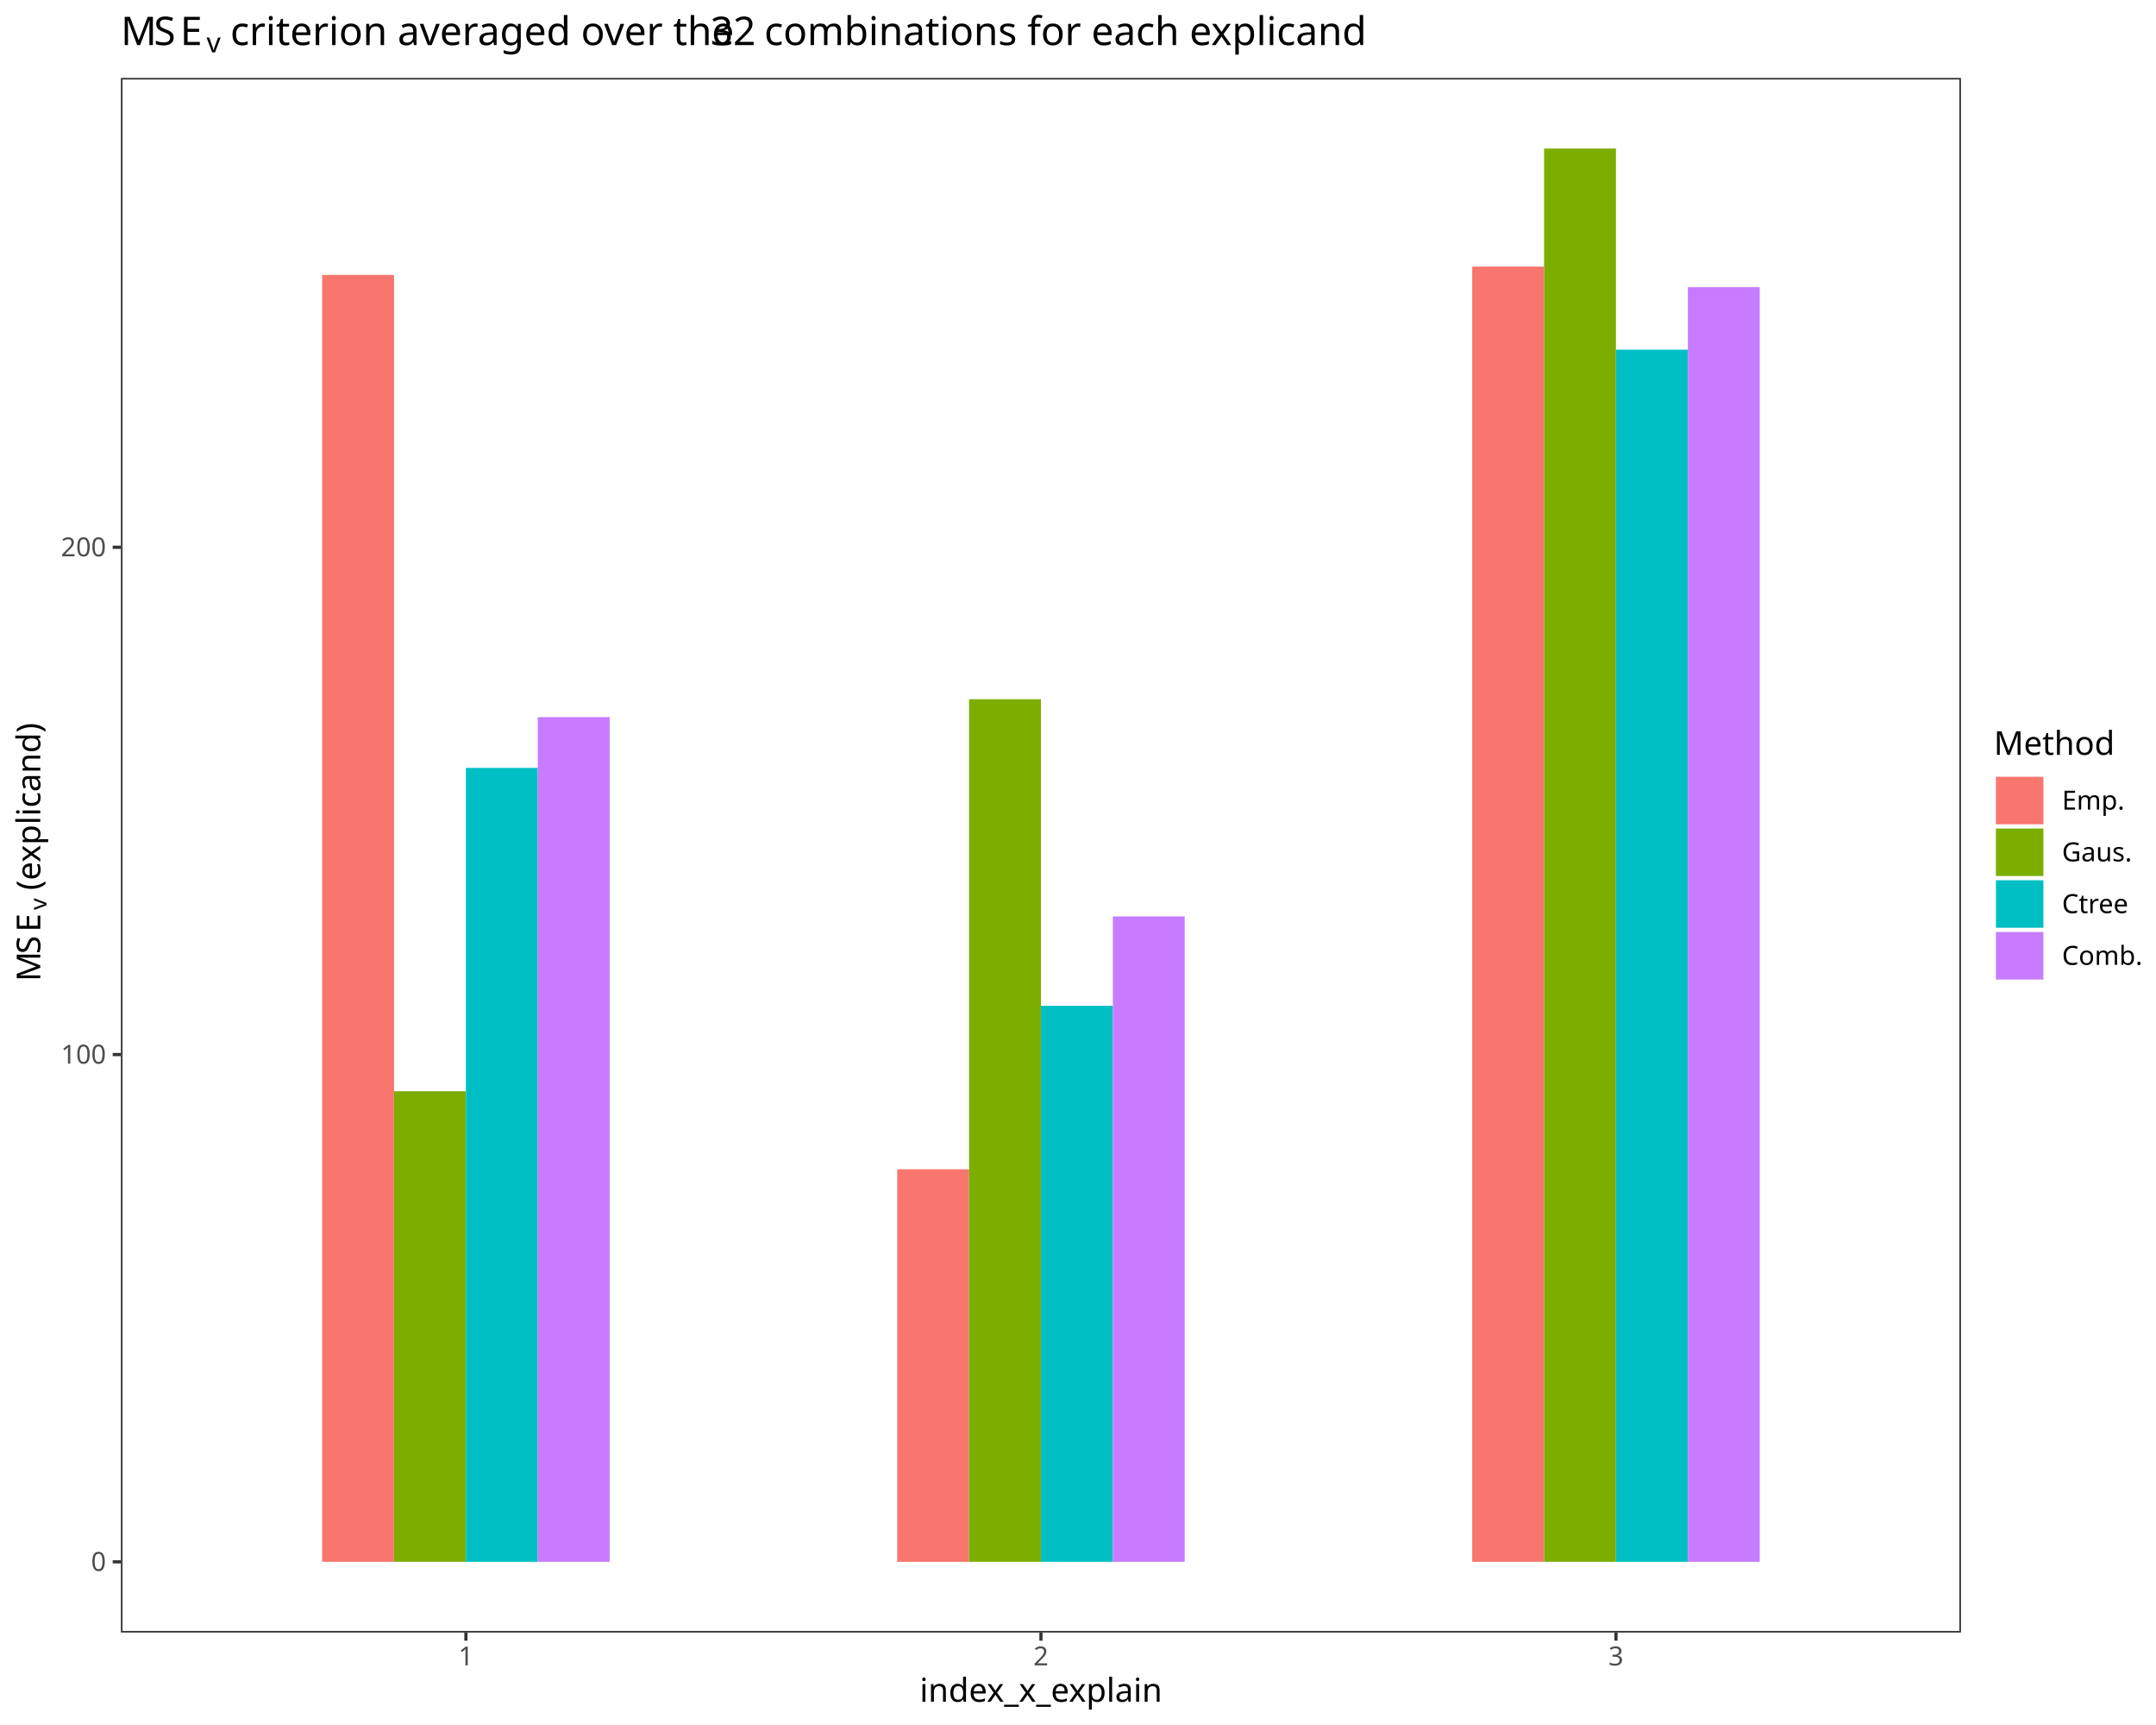
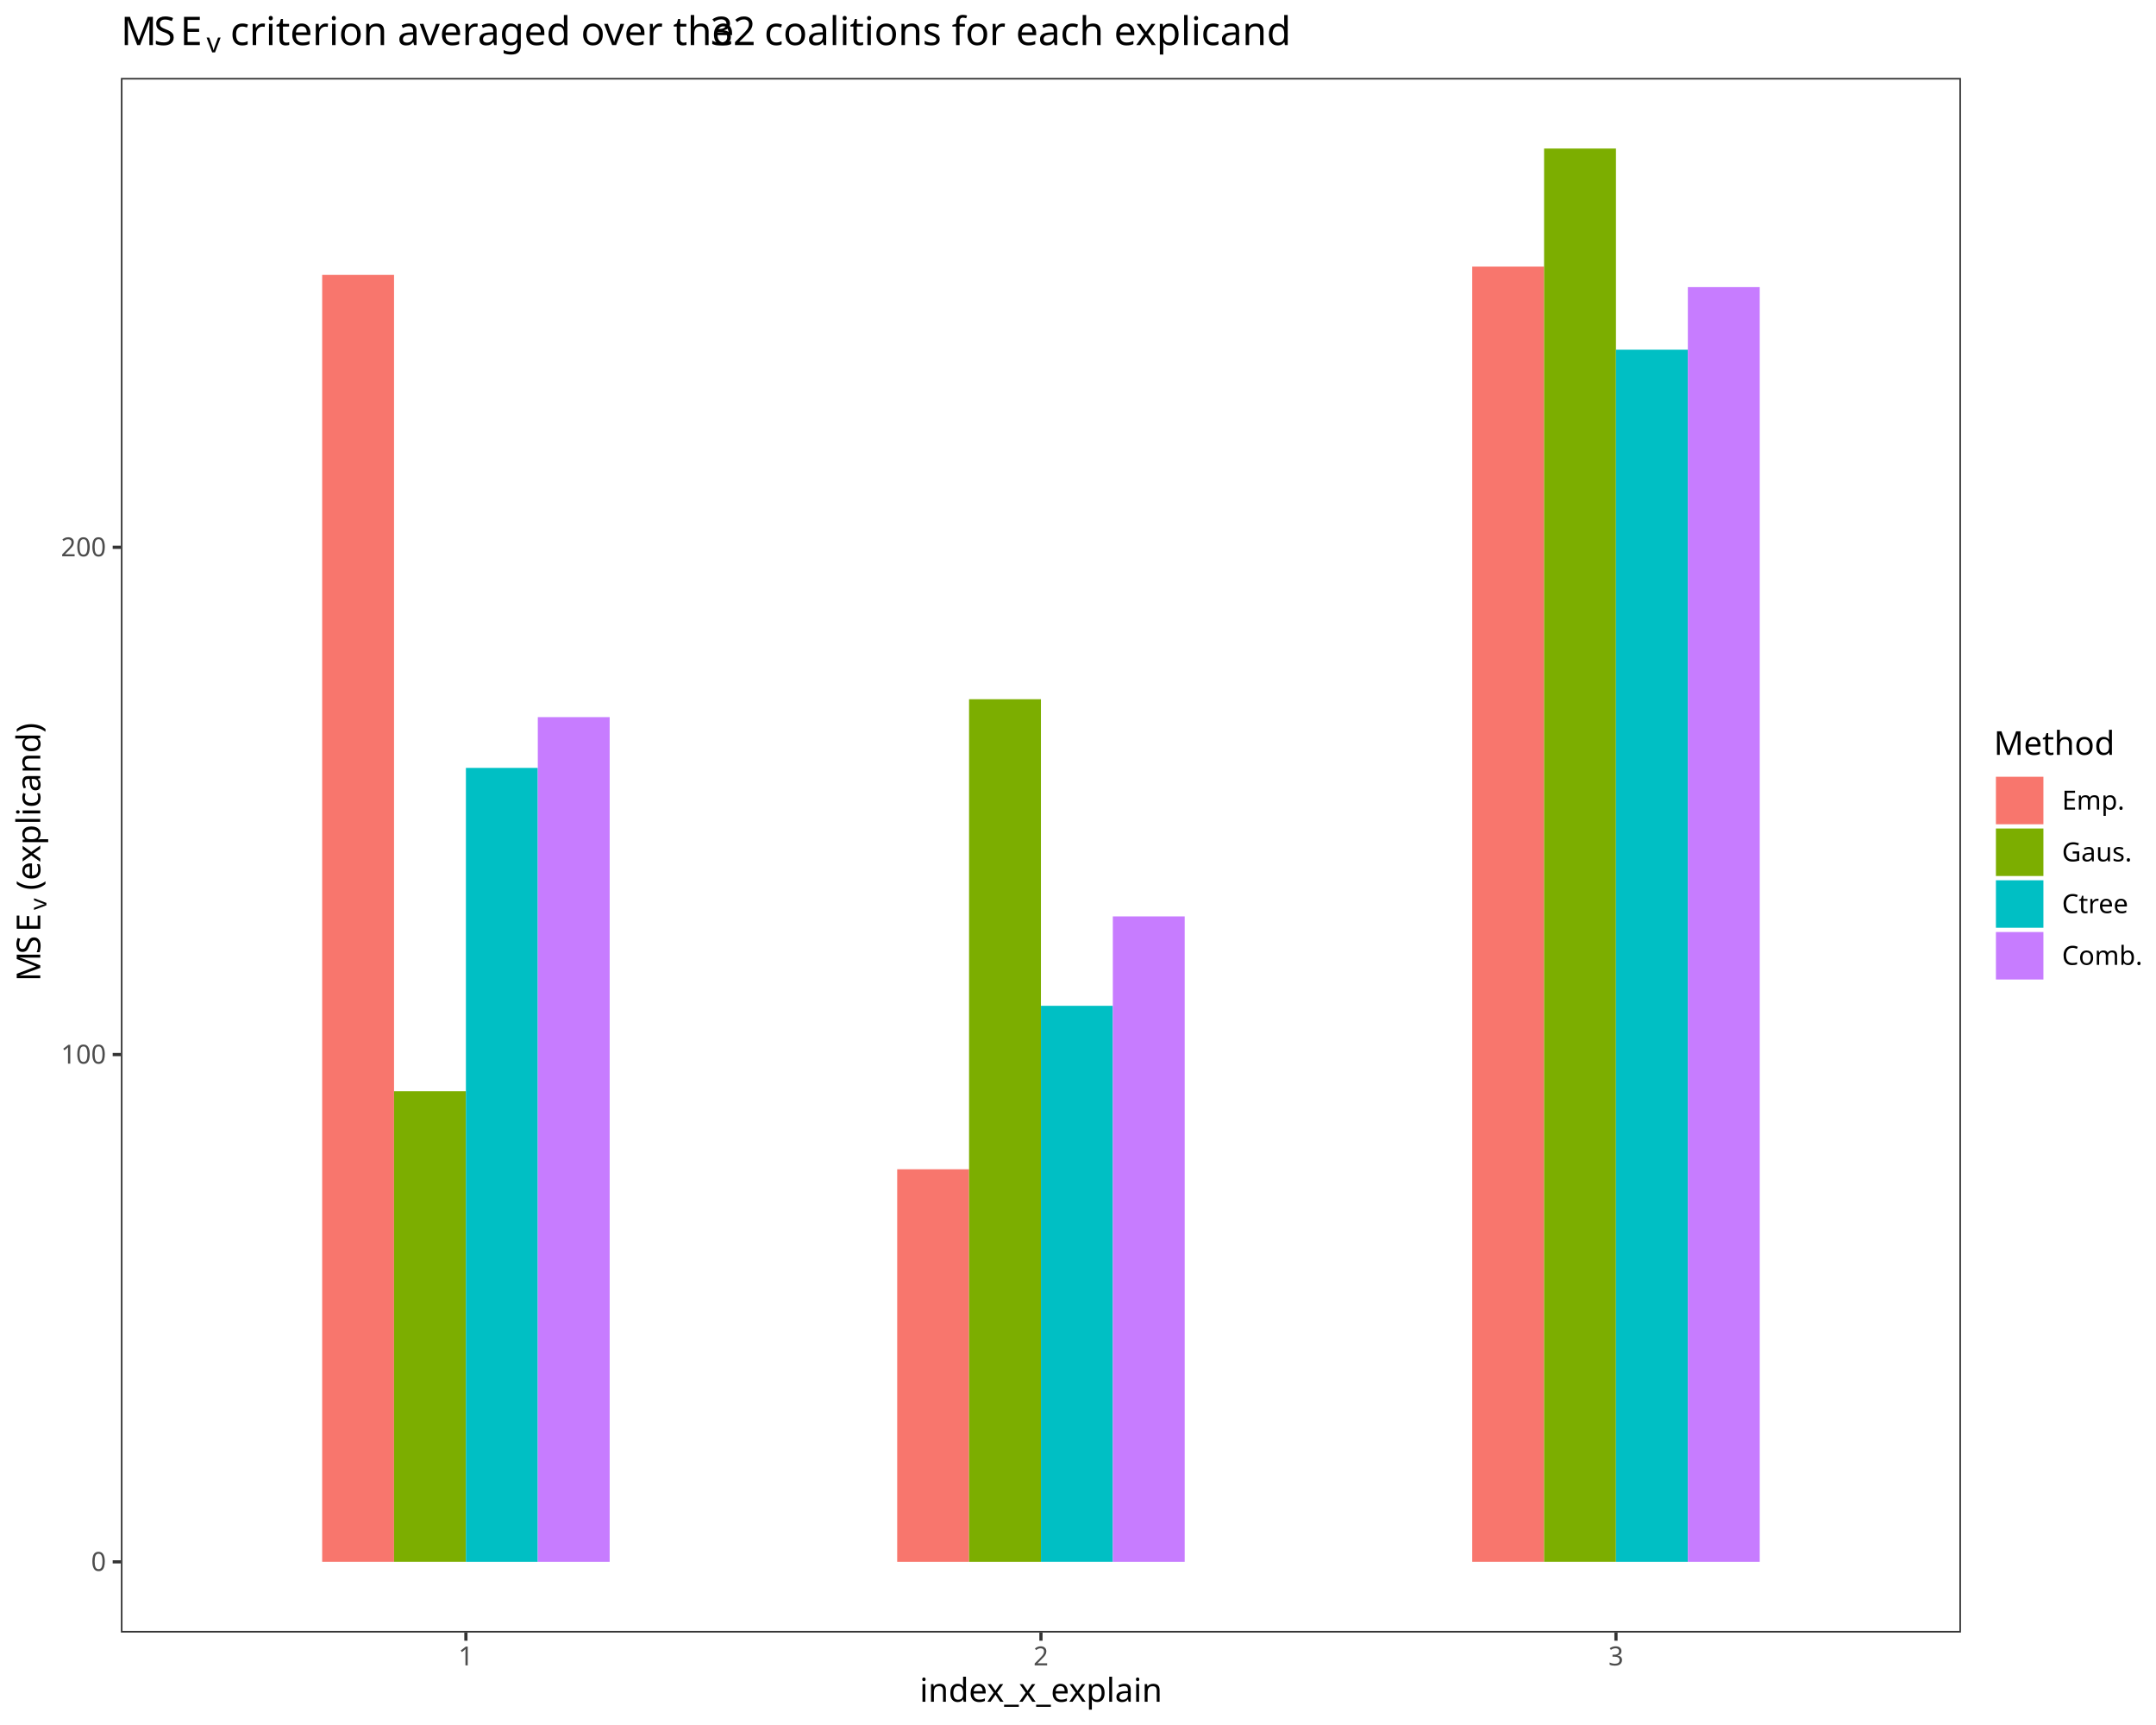
<svg xmlns="http://www.w3.org/2000/svg" class="svglite" data-engine-version="2.0" width="720.00pt" height="576.00pt" viewBox="0 0 720.00 576.00">
  <defs>
    <style type="text/css">
    .svglite line, .svglite polyline, .svglite polygon, .svglite path, .svglite rect, .svglite circle {
      fill: none;
      stroke: #000000;
      stroke-linecap: round;
      stroke-linejoin: round;
      stroke-miterlimit: 10.00;
    }
  </style>
  </defs>
  <rect width="100%" height="100%" style="stroke: none; fill: #FFFFFF;" />
  <defs>
    <clipPath id="cpMC4wMHw3MjAuMDB8MC4wMHw1NzYuMDA=">
      <rect x="0.00" y="0.00" width="720.00" height="576.00" />
    </clipPath>
  </defs>
  <g clip-path="url(#cpMC4wMHw3MjAuMDB8MC4wMHw1NzYuMDA=)">
    <rect x="0.00" y="0.00" width="720.00" height="576.00" style="stroke-width: 1.07; stroke: #FFFFFF; fill: #FFFFFF;" />
  </g>
  <defs>
    <clipPath id="cpNDAuMzd8NjU0Ljg4fDI2LjAxfDU0NS4xMQ==">
      <rect x="40.37" y="26.01" width="614.50" height="519.11" />
    </clipPath>
  </defs>
  <g clip-path="url(#cpNDAuMzd8NjU0Ljg4fDI2LjAxfDU0NS4xMQ==)">
    <rect x="40.37" y="26.01" width="614.50" height="519.11" style="stroke-width: 1.07; stroke: none; fill: #FFFFFF;" />
    <rect x="107.59" y="91.79" width="24.00" height="429.72" style="stroke-width: 1.07; stroke: none; stroke-linecap: butt; stroke-linejoin: miter; fill: #F8766D;" />
    <rect x="299.62" y="390.43" width="24.00" height="131.09" style="stroke-width: 1.07; stroke: none; stroke-linecap: butt; stroke-linejoin: miter; fill: #F8766D;" />
    <rect x="491.65" y="89.01" width="24.00" height="432.50" style="stroke-width: 1.07; stroke: none; stroke-linecap: butt; stroke-linejoin: miter; fill: #F8766D;" />
    <rect x="131.59" y="364.38" width="24.00" height="157.13" style="stroke-width: 1.07; stroke: none; stroke-linecap: butt; stroke-linejoin: miter; fill: #7CAE00;" />
    <rect x="323.62" y="233.48" width="24.00" height="288.04" style="stroke-width: 1.07; stroke: none; stroke-linecap: butt; stroke-linejoin: miter; fill: #7CAE00;" />
    <rect x="515.65" y="49.60" width="24.00" height="471.91" style="stroke-width: 1.07; stroke: none; stroke-linecap: butt; stroke-linejoin: miter; fill: #7CAE00;" />
    <rect x="155.59" y="256.41" width="24.00" height="265.11" style="stroke-width: 1.07; stroke: none; stroke-linecap: butt; stroke-linejoin: miter; fill: #00BFC4;" />
    <rect x="347.63" y="335.85" width="24.00" height="185.66" style="stroke-width: 1.07; stroke: none; stroke-linecap: butt; stroke-linejoin: miter; fill: #00BFC4;" />
    <rect x="539.66" y="116.77" width="24.00" height="404.75" style="stroke-width: 1.07; stroke: none; stroke-linecap: butt; stroke-linejoin: miter; fill: #00BFC4;" />
    <rect x="179.60" y="239.46" width="24.00" height="282.06" style="stroke-width: 1.07; stroke: none; stroke-linecap: butt; stroke-linejoin: miter; fill: #C77CFF;" />
    <rect x="371.63" y="306.00" width="24.00" height="215.52" style="stroke-width: 1.07; stroke: none; stroke-linecap: butt; stroke-linejoin: miter; fill: #C77CFF;" />
    <rect x="563.66" y="95.87" width="24.00" height="425.65" style="stroke-width: 1.07; stroke: none; stroke-linecap: butt; stroke-linejoin: miter; fill: #C77CFF;" />
    <rect x="40.37" y="26.01" width="614.50" height="519.11" style="stroke-width: 1.07; stroke: #333333;" />
  </g>
  <g clip-path="url(#cpMC4wMHw3MjAuMDB8MC4wMHw1NzYuMDA=)">
    <text x="35.44" y="524.54" text-anchor="end" style="font-size: 8.80px; fill: #4D4D4D; font-family: sans;" textLength="4.89px" lengthAdjust="spacingAndGlyphs">0</text>
    <text x="35.44" y="355.16" text-anchor="end" style="font-size: 8.80px; fill: #4D4D4D; font-family: sans;" textLength="14.68px" lengthAdjust="spacingAndGlyphs">100</text>
    <text x="35.44" y="185.77" text-anchor="end" style="font-size: 8.80px; fill: #4D4D4D; font-family: sans;" textLength="14.68px" lengthAdjust="spacingAndGlyphs">200</text>
    <polyline points="37.63,521.52 40.37,521.52 " style="stroke-width: 1.07; stroke: #333333; stroke-linecap: butt;" />
    <polyline points="37.63,352.13 40.37,352.13 " style="stroke-width: 1.07; stroke: #333333; stroke-linecap: butt;" />
    <polyline points="37.63,182.74 40.37,182.74 " style="stroke-width: 1.07; stroke: #333333; stroke-linecap: butt;" />
    <polyline points="155.59,547.85 155.59,545.11 " style="stroke-width: 1.07; stroke: #333333; stroke-linecap: butt;" />
    <polyline points="347.63,547.85 347.63,545.11 " style="stroke-width: 1.07; stroke: #333333; stroke-linecap: butt;" />
    <polyline points="539.66,547.85 539.66,545.11 " style="stroke-width: 1.07; stroke: #333333; stroke-linecap: butt;" />
    <text x="155.59" y="556.10" text-anchor="middle" style="font-size: 8.80px; fill: #4D4D4D; font-family: sans;" textLength="4.89px" lengthAdjust="spacingAndGlyphs">1</text>
    <text x="347.63" y="556.10" text-anchor="middle" style="font-size: 8.80px; fill: #4D4D4D; font-family: sans;" textLength="4.89px" lengthAdjust="spacingAndGlyphs">2</text>
    <text x="539.66" y="556.10" text-anchor="middle" style="font-size: 8.80px; fill: #4D4D4D; font-family: sans;" textLength="4.89px" lengthAdjust="spacingAndGlyphs">3</text>
    <text x="347.63" y="568.24" text-anchor="middle" style="font-size: 11.00px; font-family: sans;" textLength="78.90px" lengthAdjust="spacingAndGlyphs">index_x_explain</text>
    <text transform="translate(13.45,327.69) rotate(-90)" style="font-size: 11.00px; font-family: sans;" textLength="9.17px" lengthAdjust="spacingAndGlyphs">M</text>
    <text transform="translate(13.45,318.52) rotate(-90)" style="font-size: 11.00px; font-family: sans;" textLength="7.34px" lengthAdjust="spacingAndGlyphs">S</text>
    <text transform="translate(13.45,311.18) rotate(-90)" style="font-size: 11.00px; font-family: sans;" textLength="7.34px" lengthAdjust="spacingAndGlyphs">E</text>
    <text transform="translate(15.49,303.84) rotate(-90)" style="font-size: 7.70px; font-family: sans;" textLength="3.85px" lengthAdjust="spacingAndGlyphs">v</text>
    <text transform="translate(13.45,299.99) rotate(-90)" style="font-size: 11.00px; font-family: sans;" textLength="2.75px" lengthAdjust="spacingAndGlyphs"> </text>
    <text transform="translate(13.45,297.24) rotate(-90)" style="font-size: 11.00px; font-family: sans;" textLength="53.81px" lengthAdjust="spacingAndGlyphs">(explicand)</text>
    <rect x="665.84" y="243.33" width="48.68" height="84.45" style="stroke-width: 1.07; stroke: none; fill: #FFFFFF;" />
    <text x="665.84" y="252.05" style="font-size: 11.00px; font-family: sans;" textLength="36.70px" lengthAdjust="spacingAndGlyphs">Method</text>
    <rect x="665.84" y="258.67" width="17.28" height="17.28" style="stroke-width: 1.07; stroke: none; fill: #FFFFFF;" />
    <rect x="666.54" y="259.37" width="15.86" height="15.86" style="stroke-width: 1.07; stroke: none; stroke-linecap: butt; stroke-linejoin: miter; fill: #F8766D;" />
    <rect x="665.84" y="275.95" width="17.28" height="17.28" style="stroke-width: 1.07; stroke: none; fill: #FFFFFF;" />
    <rect x="666.54" y="276.65" width="15.86" height="15.86" style="stroke-width: 1.07; stroke: none; stroke-linecap: butt; stroke-linejoin: miter; fill: #7CAE00;" />
    <rect x="665.84" y="293.23" width="17.28" height="17.28" style="stroke-width: 1.07; stroke: none; fill: #FFFFFF;" />
    <rect x="666.54" y="293.93" width="15.86" height="15.86" style="stroke-width: 1.07; stroke: none; stroke-linecap: butt; stroke-linejoin: miter; fill: #00BFC4;" />
    <rect x="665.84" y="310.51" width="17.28" height="17.28" style="stroke-width: 1.07; stroke: none; fill: #FFFFFF;" />
    <rect x="666.54" y="311.21" width="15.86" height="15.86" style="stroke-width: 1.07; stroke: none; stroke-linecap: butt; stroke-linejoin: miter; fill: #C77CFF;" />
    <text x="688.60" y="270.33" style="font-size: 8.80px; font-family: sans;" textLength="20.54px" lengthAdjust="spacingAndGlyphs">Emp.</text>
    <text x="688.60" y="287.61" style="font-size: 8.80px; font-family: sans;" textLength="23.49px" lengthAdjust="spacingAndGlyphs">Gaus.</text>
    <text x="688.60" y="304.89" style="font-size: 8.80px; font-family: sans;" textLength="21.52px" lengthAdjust="spacingAndGlyphs">Ctree</text>
    <text x="688.60" y="322.17" style="font-size: 8.80px; font-family: sans;" textLength="25.92px" lengthAdjust="spacingAndGlyphs">Comb.</text>
    <text x="40.37" y="15.05" style="font-size: 13.20px; font-family: sans;" textLength="11.00px" lengthAdjust="spacingAndGlyphs">M</text>
    <text x="51.38" y="15.05" style="font-size: 13.20px; font-family: sans;" textLength="8.81px" lengthAdjust="spacingAndGlyphs">S</text>
    <text x="60.18" y="15.05" style="font-size: 13.20px; font-family: sans;" textLength="8.81px" lengthAdjust="spacingAndGlyphs">E</text>
    <text x="68.99" y="17.49" style="font-size: 9.24px; font-family: sans;" textLength="4.62px" lengthAdjust="spacingAndGlyphs">v</text>
    <text x="73.61" y="15.05" style="font-size: 13.20px; font-family: sans;" textLength="3.30px" lengthAdjust="spacingAndGlyphs"> </text>
    <text x="76.92" y="15.05" style="font-size: 13.20px; font-family: sans;" textLength="157.04px" lengthAdjust="spacingAndGlyphs">criterion averaged over the</text>
    <text x="233.95" y="15.05" style="font-size: 13.20px; font-family: sans;" textLength="3.30px" lengthAdjust="spacingAndGlyphs"> </text>
    <text x="237.26" y="15.05" style="font-size: 13.20px; font-family: sans;" textLength="14.68px" lengthAdjust="spacingAndGlyphs">32</text>
    <text x="251.94" y="15.05" style="font-size: 13.20px; font-family: sans;" textLength="3.30px" lengthAdjust="spacingAndGlyphs"> </text>
-     <text x="255.24" y="15.05" style="font-size: 13.20px; font-family: sans;" textLength="188.61px" lengthAdjust="spacingAndGlyphs">combinations for each explicand</text>
+     <text x="255.24" y="15.05" style="font-size: 13.20px; font-family: sans;" textLength="165.85px" lengthAdjust="spacingAndGlyphs">coalitions for each explicand</text>
  </g>
</svg>
